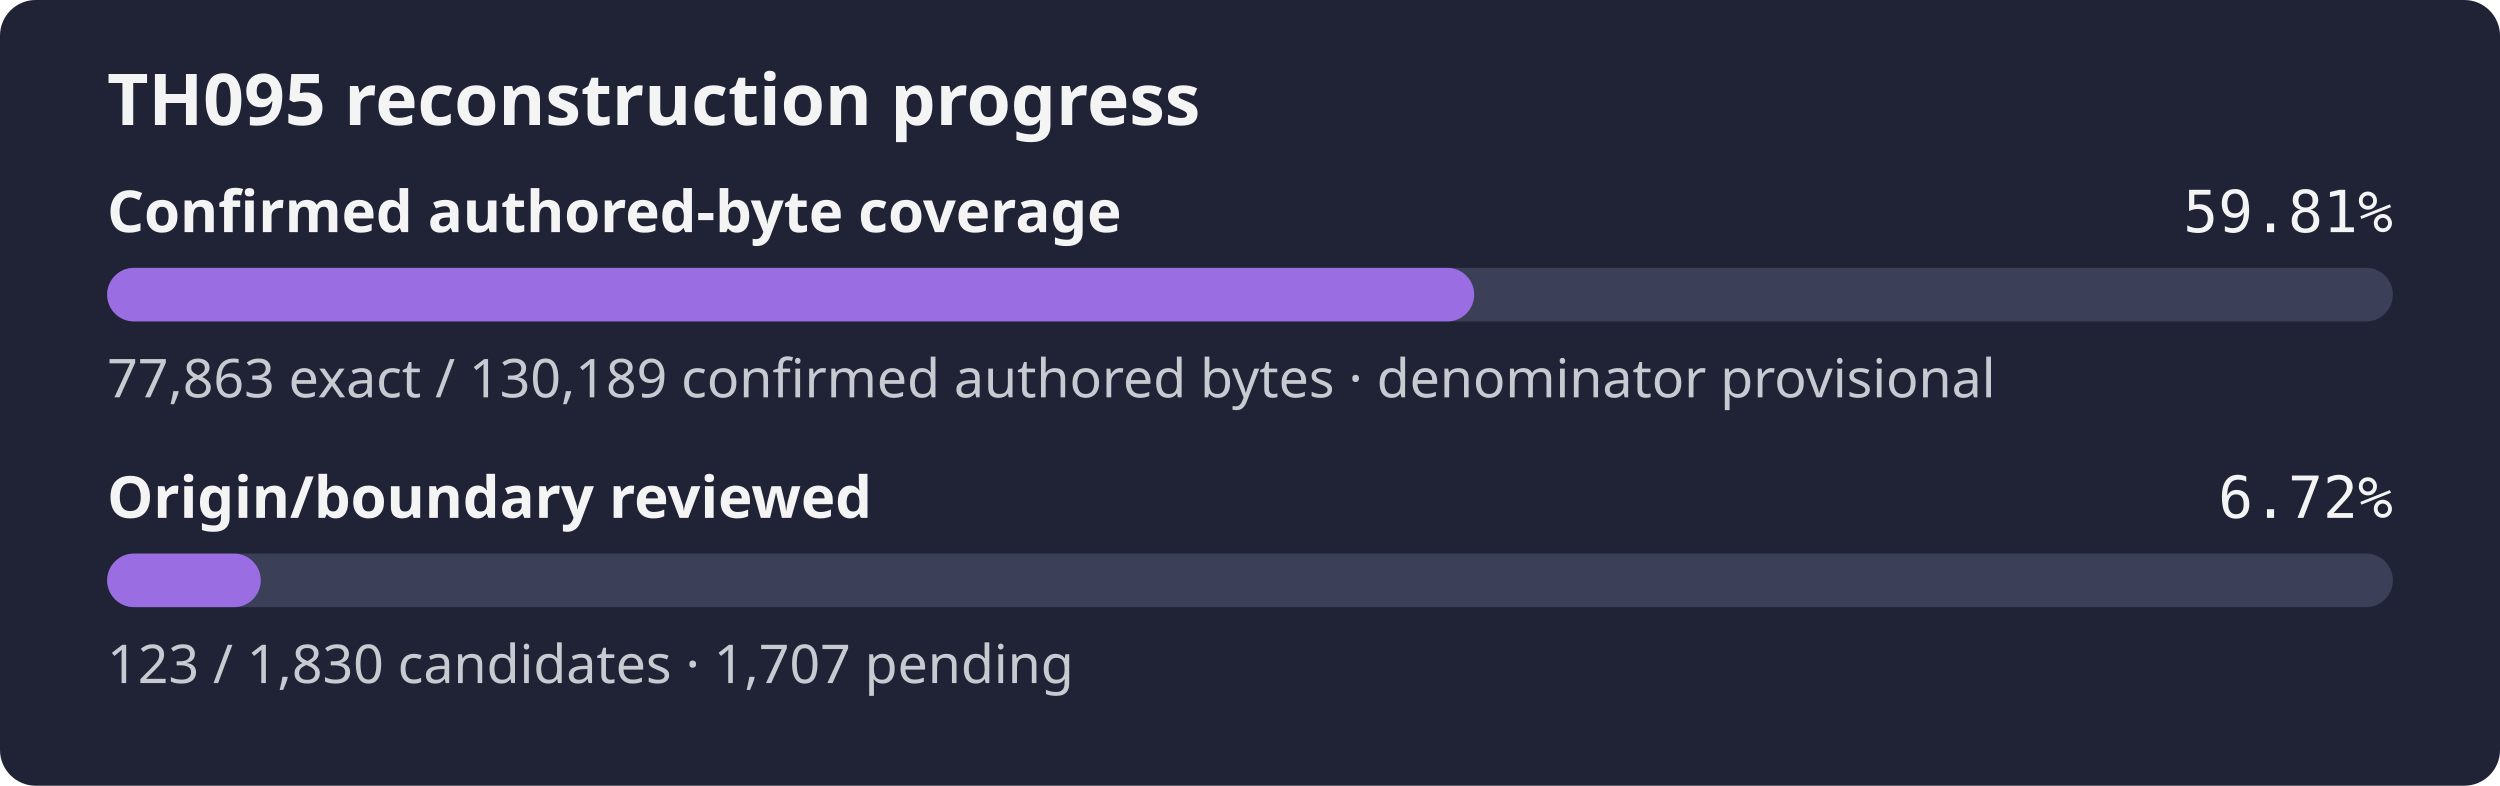
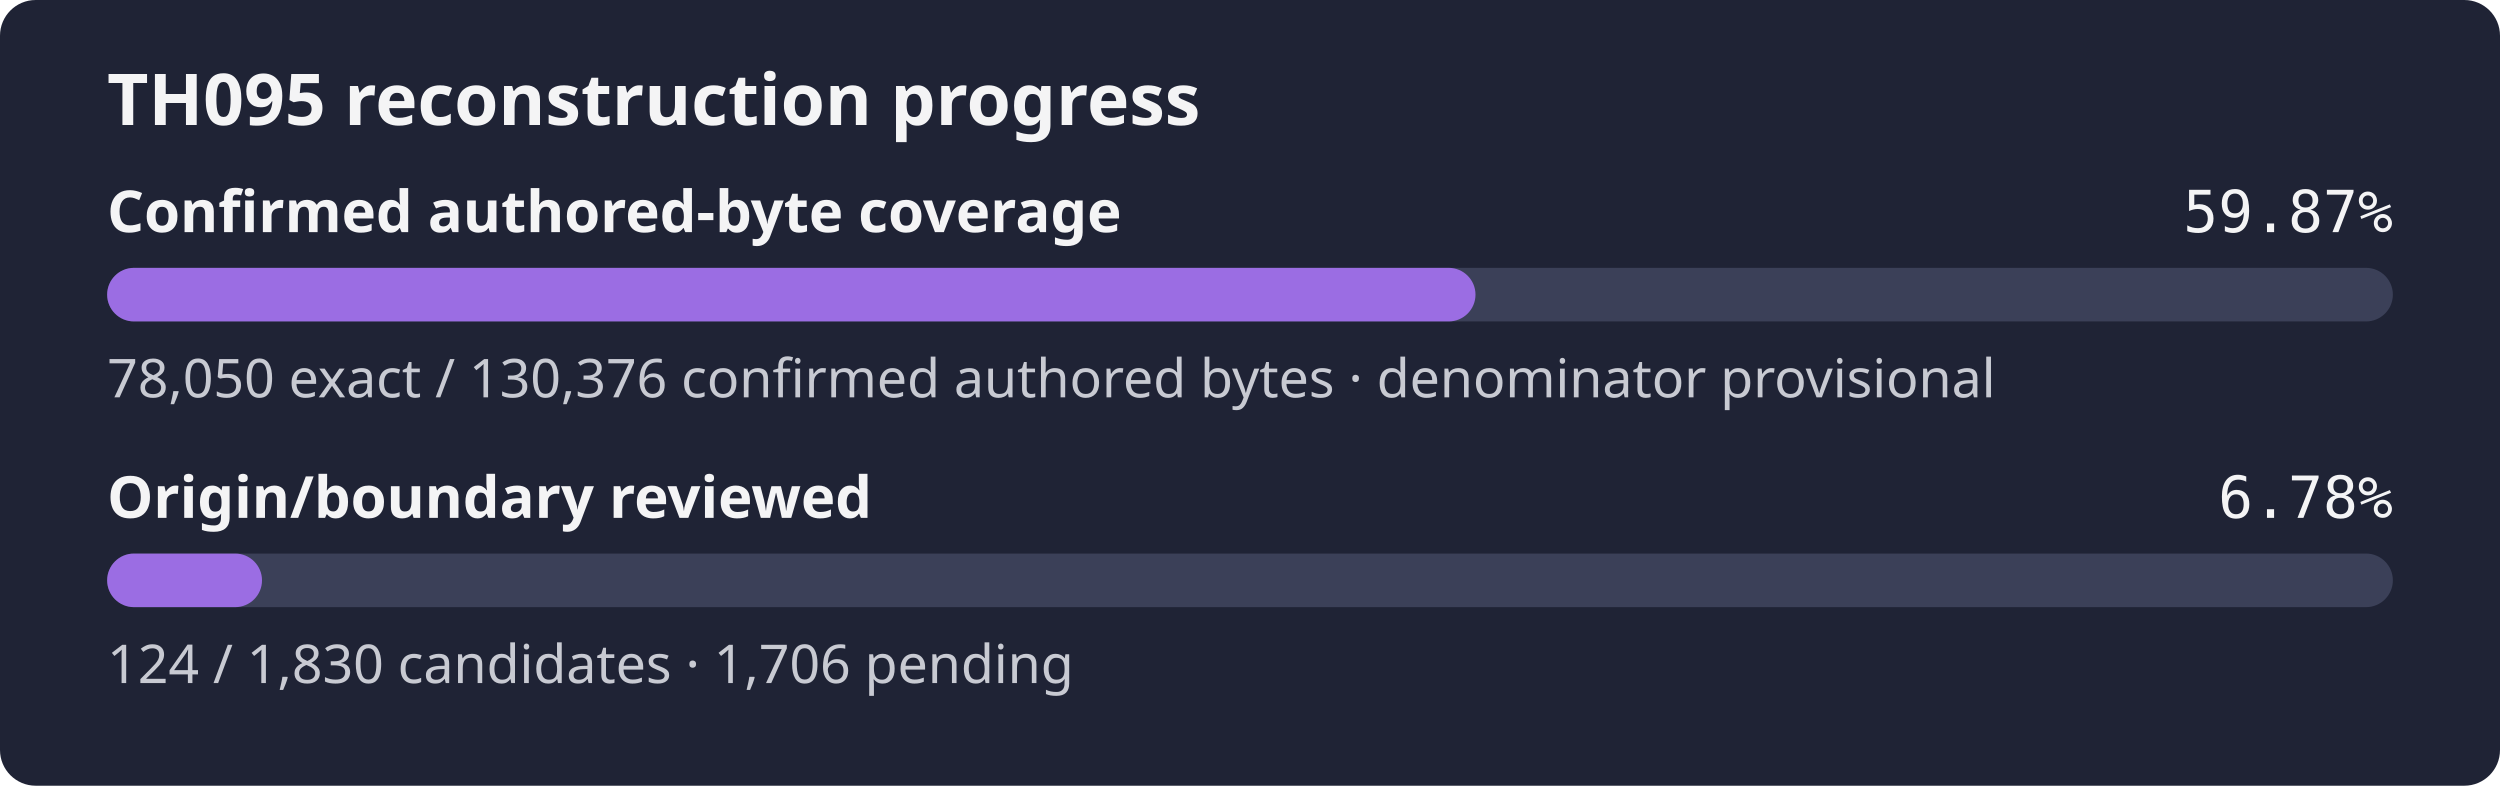
- <svg xmlns="http://www.w3.org/2000/svg" width="560" height="176" role="img" aria-label="TH095 reconstruction progress: 59.81% of the confirmed authored-byte set is exact, origin review 6.72%">
+ <svg xmlns="http://www.w3.org/2000/svg" width="560" height="176" role="img" aria-label="TH095 reconstruction progress: 59.87% of the confirmed authored-byte set is exact, origin review 6.78%">
  <rect width="560" height="176" rx="8" fill="#1f2335" />
  <text x="24" y="28" fill="#f4f4f5" font-family="sans-serif" font-size="16" font-weight="600">TH095 reconstruction progress</text>
  <text x="24" y="52" fill="#f4f4f5" font-family="sans-serif" font-size="13" font-weight="600">Confirmed authored-byte coverage</text>
-   <text x="536" y="52" fill="#f4f4f5" text-anchor="end" font-family="monospace" font-size="13">59.81%</text>
+   <text x="536" y="52" fill="#f4f4f5" text-anchor="end" font-family="monospace" font-size="13">59.87%</text>
  <rect x="24" y="60" width="512" height="12" rx="6" fill="#3b4058" />
-   <rect x="24" y="60" width="306.22" height="12" rx="6" fill="#9b6de3" />
-   <text x="24" y="89" fill="#c8cad2" font-family="sans-serif" font-size="12">77,863 exact / 130,189 confirmed authored bytes · denominator provisional</text>
+   <rect x="24" y="60" width="306.51" height="12" rx="6" fill="#9b6de3" />
+   <text x="24" y="89" fill="#c8cad2" font-family="sans-serif" font-size="12">78,050 exact / 130,376 confirmed authored bytes · denominator provisional</text>
  <text x="24" y="116" fill="#f4f4f5" font-family="sans-serif" font-size="13" font-weight="600">Origin/boundary reviewed</text>
-   <text x="536" y="116" fill="#f4f4f5" text-anchor="end" font-family="monospace" font-size="13">6.72%</text>
+   <text x="536" y="116" fill="#f4f4f5" text-anchor="end" font-family="monospace" font-size="13">6.78%</text>
  <rect x="24" y="124" width="512" height="12" rx="6" fill="#3b4058" />
-   <rect x="24" y="124" width="34.41" height="12" rx="6" fill="#9b6de3" />
-   <text x="24" y="153" fill="#c8cad2" font-family="sans-serif" font-size="12">123 / 1,830 candidates · 1,707 pending</text>
+   <rect x="24" y="124" width="34.69" height="12" rx="6" fill="#9b6de3" />
+   <text x="24" y="153" fill="#c8cad2" font-family="sans-serif" font-size="12">124 / 1,830 candidates · 1,706 pending</text>
</svg>
